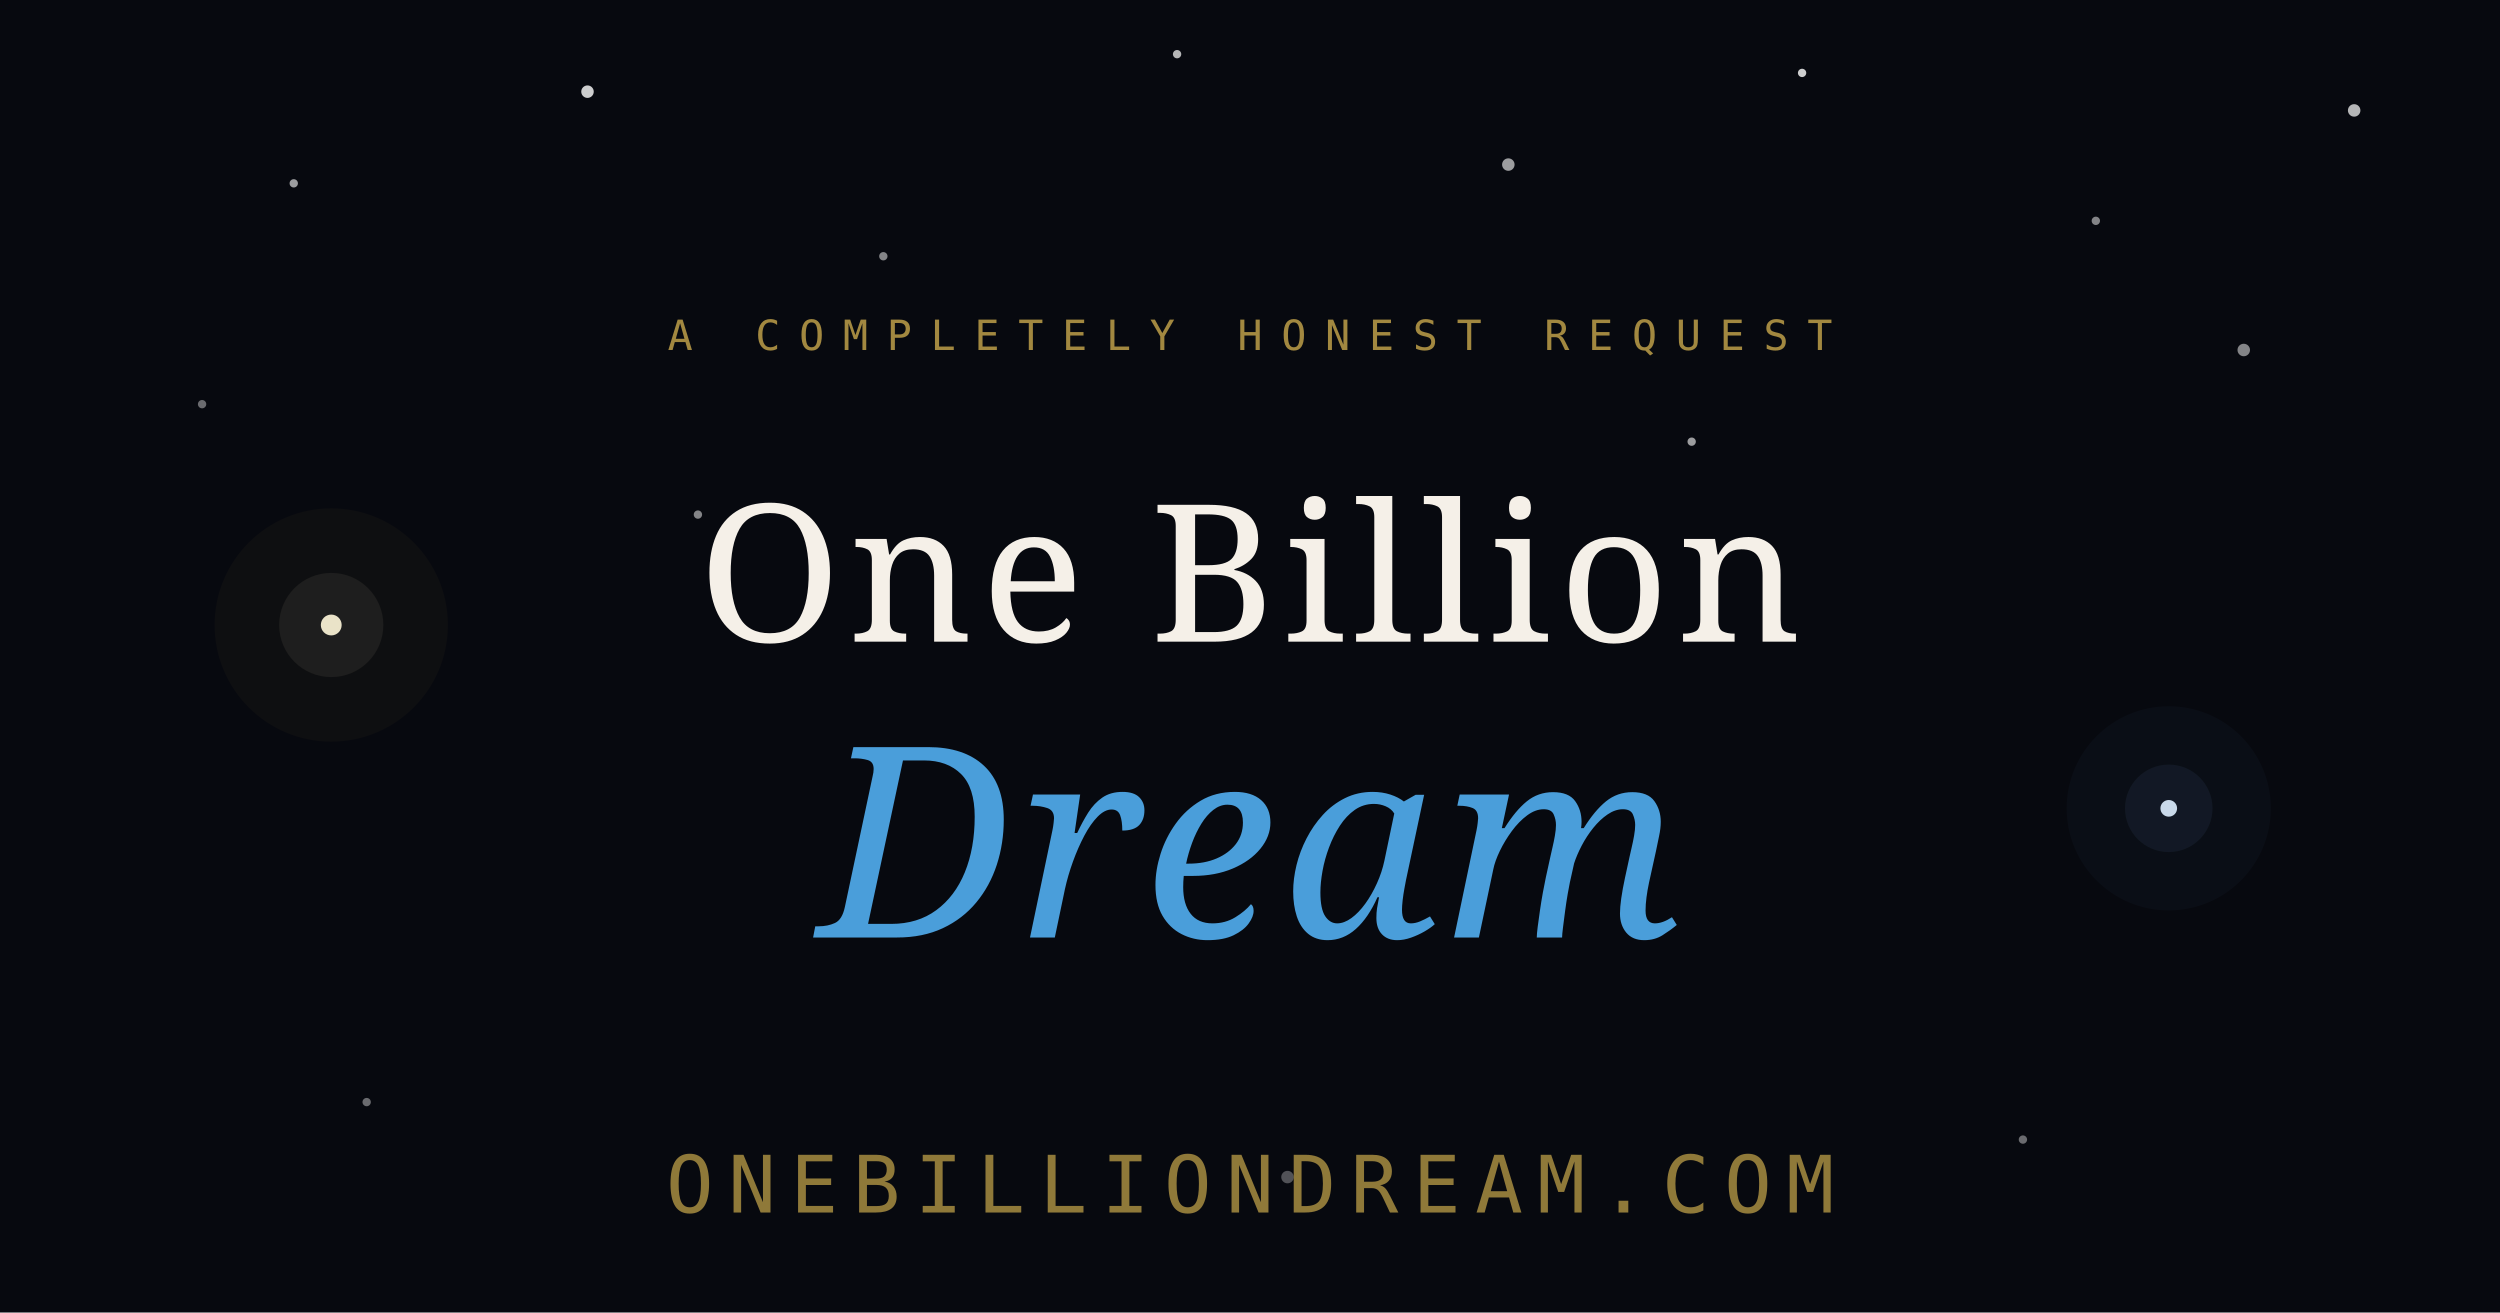
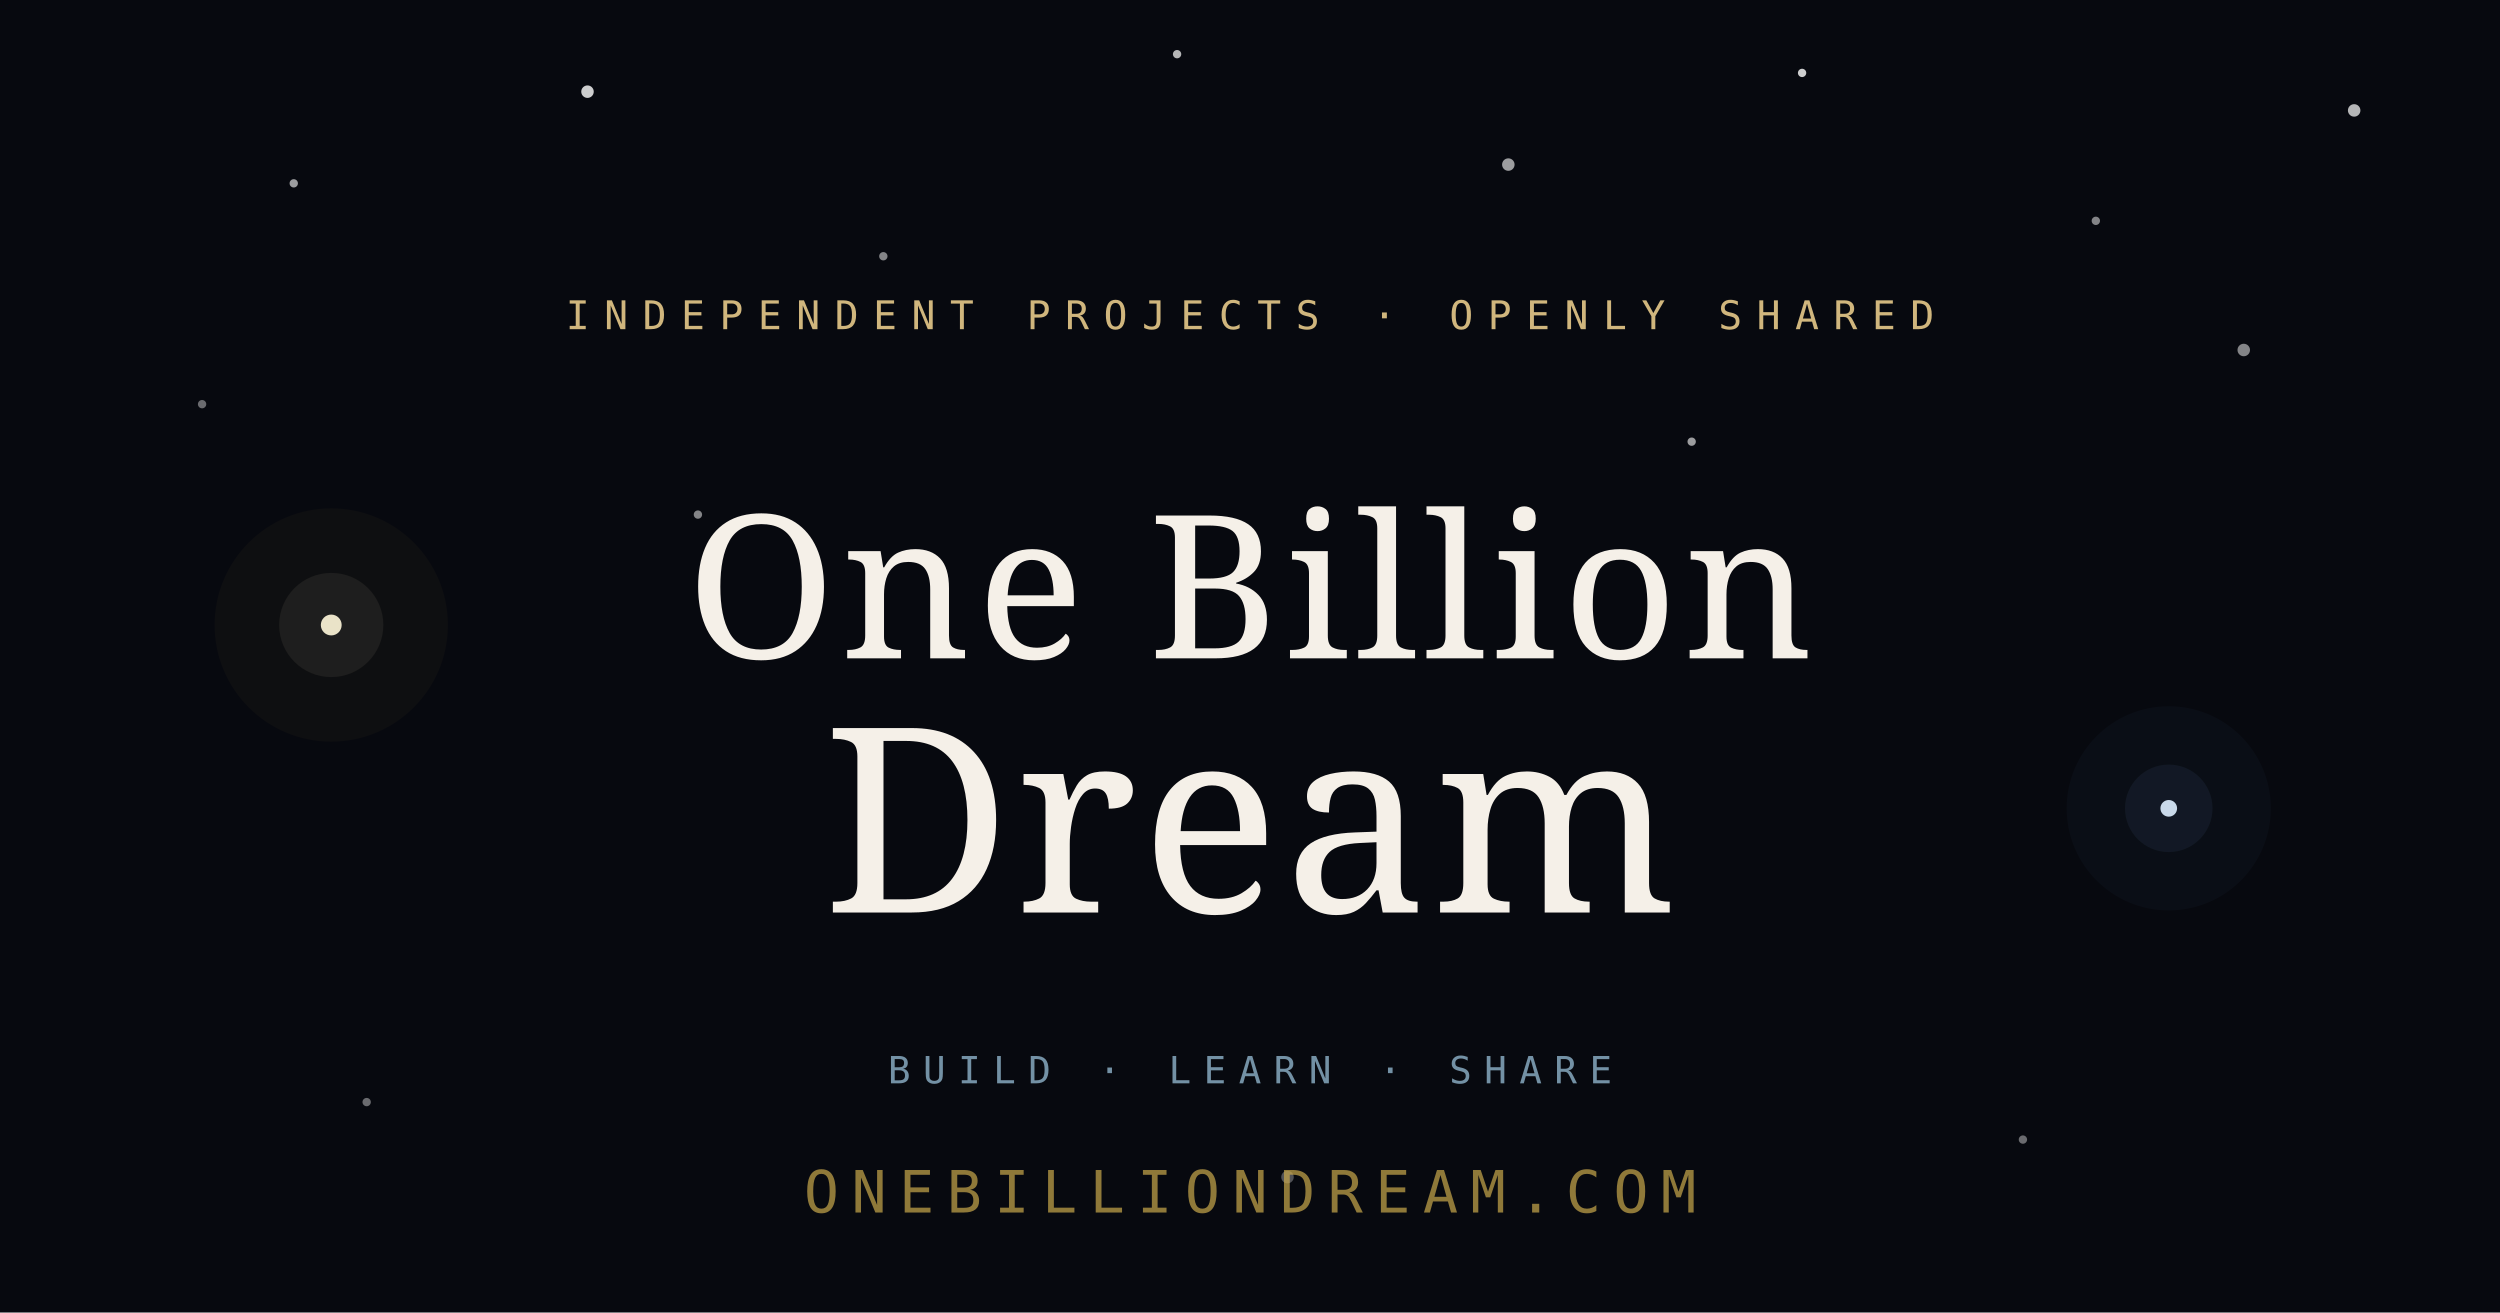
<svg xmlns="http://www.w3.org/2000/svg" width="1200" height="630" viewBox="0 0 1200 630">
  <rect width="1200" height="630" fill="#07090f" />
  <circle cx="141" cy="88" r="2" fill="white" opacity="0.6" />
  <circle cx="282" cy="44" r="3" fill="white" opacity="0.8" />
  <circle cx="424" cy="123" r="2" fill="white" opacity="0.5" />
  <circle cx="565" cy="26" r="2" fill="white" opacity="0.7" />
  <circle cx="724" cy="79" r="3" fill="white" opacity="0.6" />
  <circle cx="865" cy="35" r="2" fill="white" opacity="0.8" />
  <circle cx="1006" cy="106" r="2" fill="white" opacity="0.5" />
  <circle cx="1130" cy="53" r="3" fill="white" opacity="0.7" />
  <circle cx="97" cy="194" r="2" fill="white" opacity="0.4" />
  <circle cx="335" cy="247" r="2" fill="white" opacity="0.5" />
  <circle cx="812" cy="212" r="2" fill="white" opacity="0.6" />
  <circle cx="1077" cy="168" r="3" fill="white" opacity="0.5" />
  <circle cx="176" cy="529" r="2" fill="white" opacity="0.4" />
  <circle cx="618" cy="565" r="3" fill="white" opacity="0.3" />
  <circle cx="971" cy="547" r="2" fill="white" opacity="0.4" />
  <circle cx="159" cy="300" r="5" fill="#fff8e0" opacity="0.9" />
  <circle cx="159" cy="300" r="25" fill="#fff8e0" opacity="0.07" />
  <circle cx="159" cy="300" r="56" fill="#ffcc44" opacity="0.03" />
  <circle cx="1041" cy="388" r="4" fill="#e8f4ff" opacity="0.9" />
  <circle cx="1041" cy="388" r="21" fill="#78b4ff" opacity="0.07" />
  <circle cx="1041" cy="388" r="49" fill="#78b4ff" opacity="0.03" />
-   <text x="600" y="168" text-anchor="middle" font-family="monospace" font-size="20" letter-spacing="9" fill="#c9a84c" opacity="0.8">A COMPLETELY HONEST REQUEST</text>
-   <text x="600" y="308" text-anchor="middle" font-family="Georgia, serif" font-size="92" font-weight="300" letter-spacing="4" fill="#f5f0e8">One Billion</text>
-   <text x="600" y="450" text-anchor="middle" font-family="Georgia, serif" font-size="128" font-weight="300" fill="#4a9eda" font-style="italic" letter-spacing="3">Dream</text>
-   <text x="600" y="582" text-anchor="middle" font-family="monospace" font-size="38" letter-spacing="7" fill="#c9a84c" opacity="0.7">ONEBILLIONDREAM.COM</text>
+   <text x="600" y="158" text-anchor="middle" font-family="monospace" font-size="19" letter-spacing="7" fill="#e6c989" opacity="0.9">INDEPENDENT PROJECTS · OPENLY SHARED</text>
+   <text x="600" y="316" text-anchor="middle" font-family="Georgia, serif" font-size="96" font-weight="300" letter-spacing="3" fill="#f5f0e8">One Billion</text>
+   <text x="600" y="438" text-anchor="middle" font-family="Georgia, serif" font-size="124" font-weight="300" fill="#f5f0e8" letter-spacing="2">Dream</text>
+   <text x="600" y="520" text-anchor="middle" font-family="monospace" font-size="18" letter-spacing="6" fill="#8fb3ca" opacity="0.8">BUILD · LEARN · SHARE</text>
+   <text x="600" y="582" text-anchor="middle" font-family="monospace" font-size="28" letter-spacing="6" fill="#c9a84c" opacity="0.7">ONEBILLIONDREAM.COM</text>
</svg>
